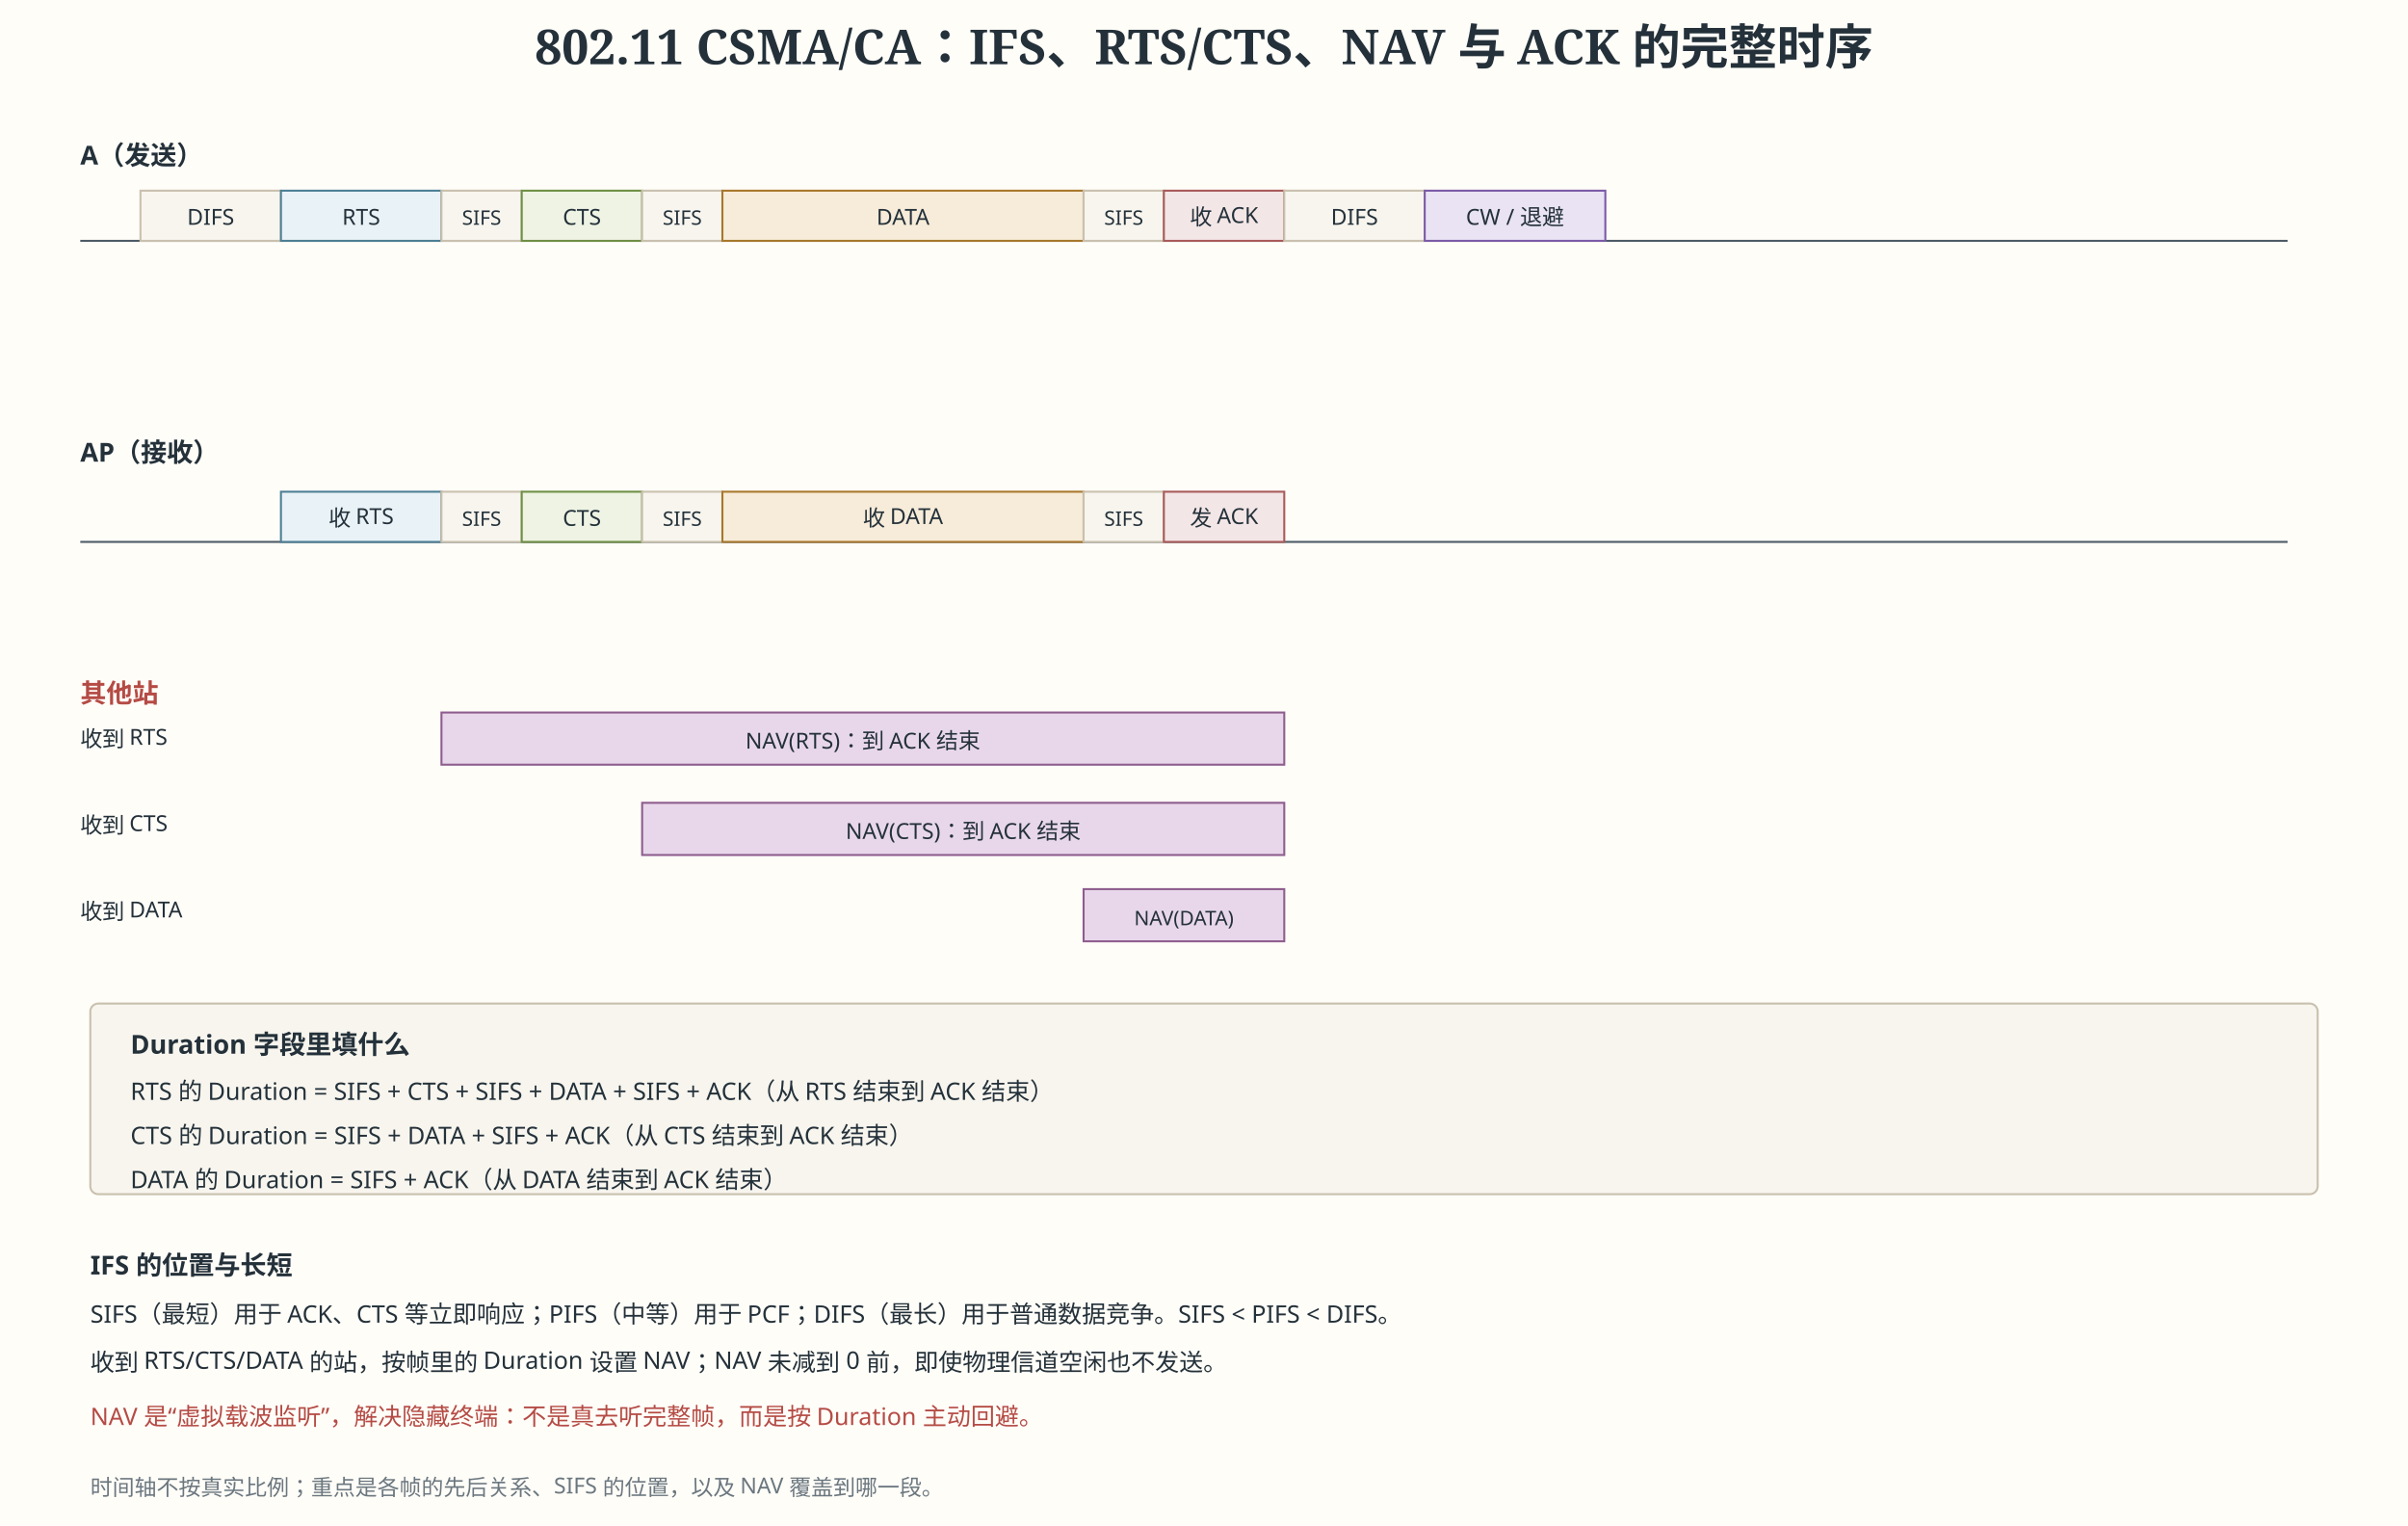
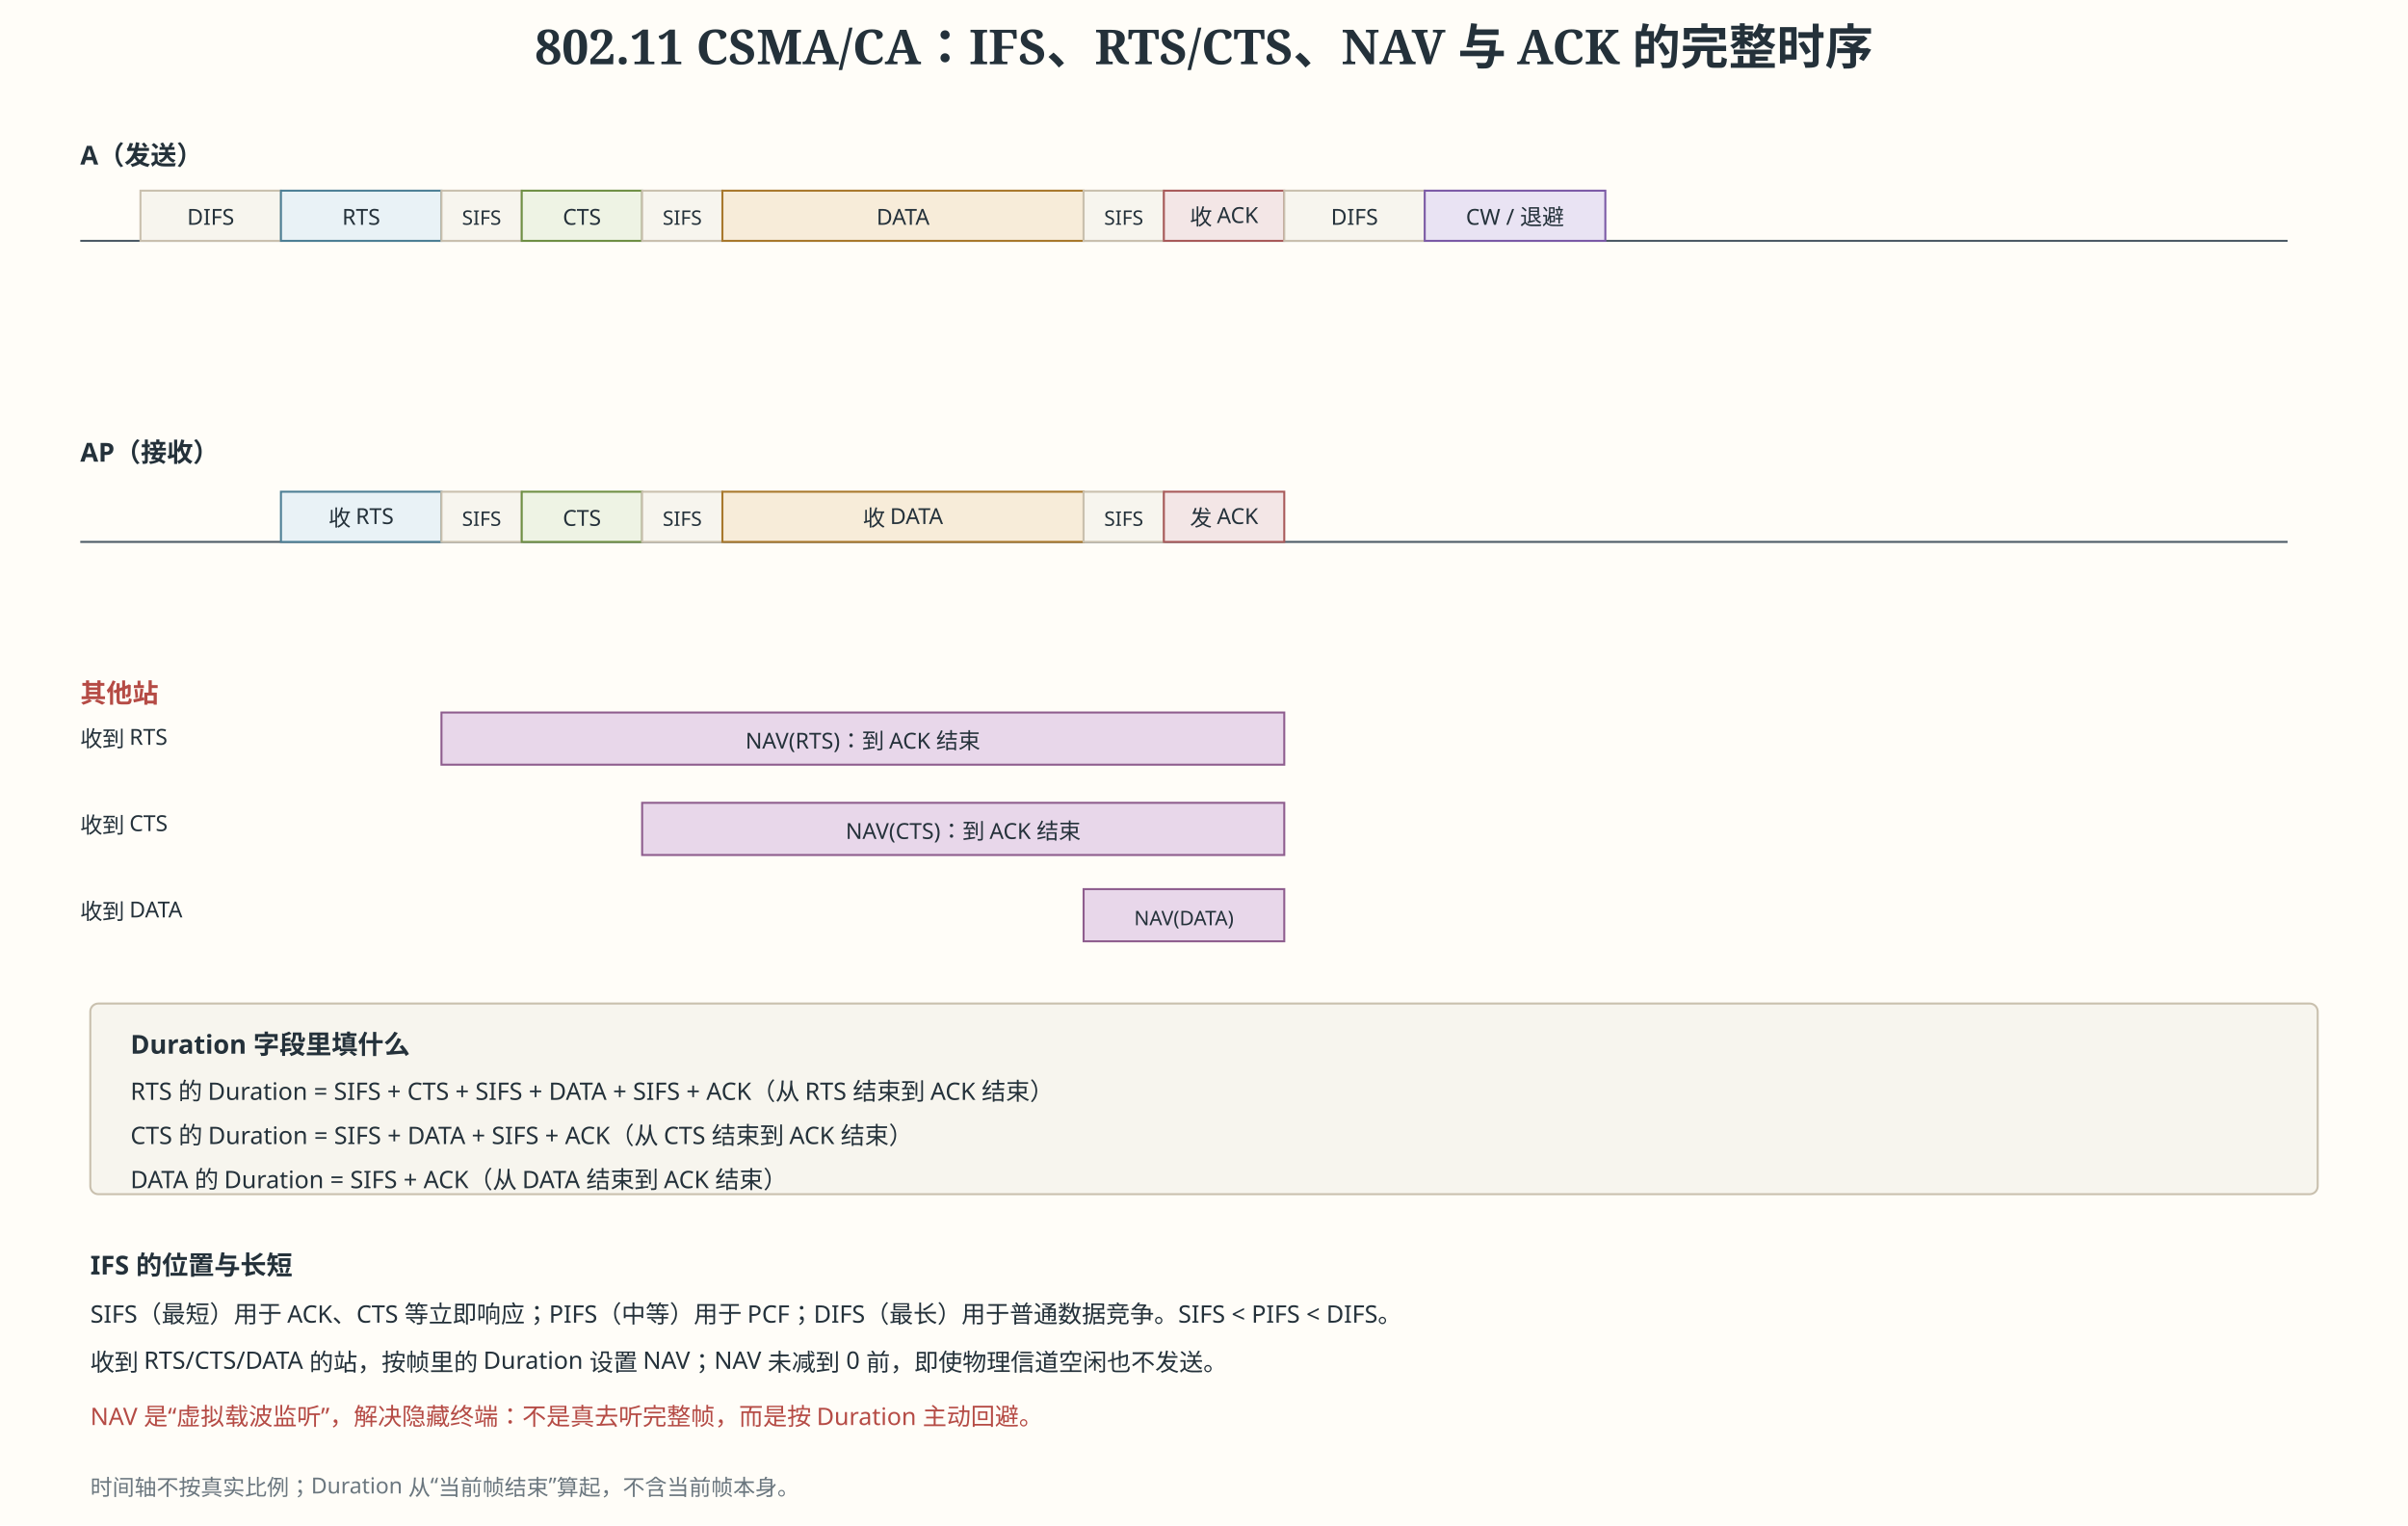
<svg xmlns="http://www.w3.org/2000/svg" viewBox="0 0 1200 760" role="img" aria-label="802.11 CSMA/CA 的 DIFS、SIFS、RTS/CTS、DATA、ACK 与 NAV">
  <defs>
    <marker id="wca" markerWidth="8" markerHeight="8" refX="6" refY="3" orient="auto">
      <path d="M0,0 L0,6 L7,3 z" fill="#4d5b66" />
    </marker>
  </defs>
  <rect width="1200" height="760" fill="#fffdf8" />
  <text x="600" y="32" text-anchor="middle" font-family="serif" font-size="24" font-weight="700" fill="#24313a">802.11 CSMA/CA：IFS、RTS/CTS、NAV 与 ACK 的完整时序</text>
  <g font-family="sans-serif" font-size="13" fill="#24313a">
    <text x="40" y="82" font-weight="700">A（发送）</text>
    <text x="40" y="230" font-weight="700">AP（接收）</text>
    <line x1="40" y1="120" x2="1140" y2="120" stroke="#4d5b66" />
    <line x1="40" y1="270" x2="1140" y2="270" stroke="#4d5b66" />
    <rect x="70" y="95" width="70" height="25" fill="#f7f5ee" stroke="#c9c0ae" />
    <text x="105" y="112" text-anchor="middle" font-size="11">DIFS</text>
    <rect x="140" y="95" width="80" height="25" fill="#e9f2f6" stroke="#4d7f95" />
    <text x="180" y="112" text-anchor="middle" font-size="11">RTS</text>
    <rect x="220" y="95" width="40" height="25" fill="#f7f5ee" stroke="#c9c0ae" />
    <text x="240" y="112" text-anchor="middle" font-size="10">SIFS</text>
    <rect x="260" y="95" width="60" height="25" fill="#eef3e4" stroke="#6f8f45" />
    <text x="290" y="112" text-anchor="middle" font-size="11">CTS</text>
    <rect x="320" y="95" width="40" height="25" fill="#f7f5ee" stroke="#c9c0ae" />
    <text x="340" y="112" text-anchor="middle" font-size="10">SIFS</text>
    <rect x="360" y="95" width="180" height="25" fill="#f7ecd9" stroke="#a8782c" />
    <text x="450" y="112" text-anchor="middle" font-size="11">DATA</text>
    <rect x="540" y="95" width="40" height="25" fill="#f7f5ee" stroke="#c9c0ae" />
    <text x="560" y="112" text-anchor="middle" font-size="10">SIFS</text>
    <rect x="580" y="95" width="60" height="25" fill="#f3e6e6" stroke="#a85a5a" />
    <text x="610" y="112" text-anchor="middle" font-size="11">收 ACK</text>
    <rect x="640" y="95" width="70" height="25" fill="#f7f5ee" stroke="#c9c0ae" />
    <text x="675" y="112" text-anchor="middle" font-size="11">DIFS</text>
    <rect x="710" y="95" width="90" height="25" fill="#e9e3f3" stroke="#7b5aa6" />
    <text x="755" y="112" text-anchor="middle" font-size="11">CW / 退避</text>
    <rect x="140" y="245" width="80" height="25" fill="#e9f2f6" stroke="#4d7f95" />
    <text x="180" y="262" text-anchor="middle" font-size="11">收 RTS</text>
    <rect x="220" y="245" width="40" height="25" fill="#f7f5ee" stroke="#c9c0ae" />
    <text x="240" y="262" text-anchor="middle" font-size="10">SIFS</text>
    <rect x="260" y="245" width="60" height="25" fill="#eef3e4" stroke="#6f8f45" />
    <text x="290" y="262" text-anchor="middle" font-size="11">CTS</text>
    <rect x="320" y="245" width="40" height="25" fill="#f7f5ee" stroke="#c9c0ae" />
    <text x="340" y="262" text-anchor="middle" font-size="10">SIFS</text>
    <rect x="360" y="245" width="180" height="25" fill="#f7ecd9" stroke="#a8782c" />
    <text x="450" y="262" text-anchor="middle" font-size="11">收 DATA</text>
    <rect x="540" y="245" width="40" height="25" fill="#f7f5ee" stroke="#c9c0ae" />
    <text x="560" y="262" text-anchor="middle" font-size="10">SIFS</text>
    <rect x="580" y="245" width="60" height="25" fill="#f3e6e6" stroke="#a85a5a" />
    <text x="610" y="262" text-anchor="middle" font-size="11">发 ACK</text>
    <text x="40" y="350" font-weight="700" fill="#b54b45">其他站</text>
    <text x="40" y="372" font-size="11">收到 RTS</text>
    <rect x="220" y="355" width="420" height="26" fill="#e8d7ea" stroke="#8e5d8e" />
    <text x="430" y="373" text-anchor="middle" font-size="11">NAV(RTS)：到 ACK 结束</text>
    <text x="40" y="415" font-size="11">收到 CTS</text>
    <rect x="320" y="400" width="320" height="26" fill="#e8d7ea" stroke="#8e5d8e" />
    <text x="480" y="418" text-anchor="middle" font-size="11">NAV(CTS)：到 ACK 结束</text>
    <text x="40" y="458" font-size="11">收到 DATA</text>
    <rect x="540" y="443" width="100" height="26" fill="#e8d7ea" stroke="#8e5d8e" />
    <text x="590" y="461" text-anchor="middle" font-size="10">NAV(DATA)</text>
    <rect x="45" y="500" width="1110" height="95" rx="4" fill="#f7f5ee" stroke="#c9c0ae" />
    <text x="65" y="525" font-weight="700">Duration 字段里填什么</text>
    <text x="65" y="548" font-size="12">RTS 的 Duration = SIFS + CTS + SIFS + DATA + SIFS + ACK（从 RTS 结束到 ACK 结束）</text>
    <text x="65" y="570" font-size="12">CTS 的 Duration = SIFS + DATA + SIFS + ACK（从 CTS 结束到 ACK 结束）</text>
    <text x="65" y="592" font-size="12">DATA 的 Duration = SIFS + ACK（从 DATA 结束到 ACK 结束）</text>
    <text x="45" y="635" font-weight="700">IFS 的位置与长短</text>
    <text x="45" y="659" font-size="12">SIFS（最短）用于 ACK、CTS 等立即响应；PIFS（中等）用于 PCF；DIFS（最长）用于普通数据竞争。SIFS &lt; PIFS &lt; DIFS。</text>
    <text x="45" y="683" font-size="12">收到 RTS/CTS/DATA 的站，按帧里的 Duration 设置 NAV；NAV 未减到 0 前，即使物理信道空闲也不发送。</text>
    <text x="45" y="710" font-size="12" fill="#b54b45">NAV 是“虚拟载波监听”，解决隐藏终端：不是真去听完整帧，而是按 Duration 主动回避。</text>
-     <text x="45" y="745" font-size="11" fill="#6b777f">时间轴不按真实比例；重点是各帧的先后关系、SIFS 的位置，以及 NAV 覆盖到哪一段。</text>
+     <text x="45" y="745" font-size="11" fill="#6b777f">时间轴不按真实比例；Duration 从“当前帧结束”算起，不含当前帧本身。</text>
  </g>
</svg>
